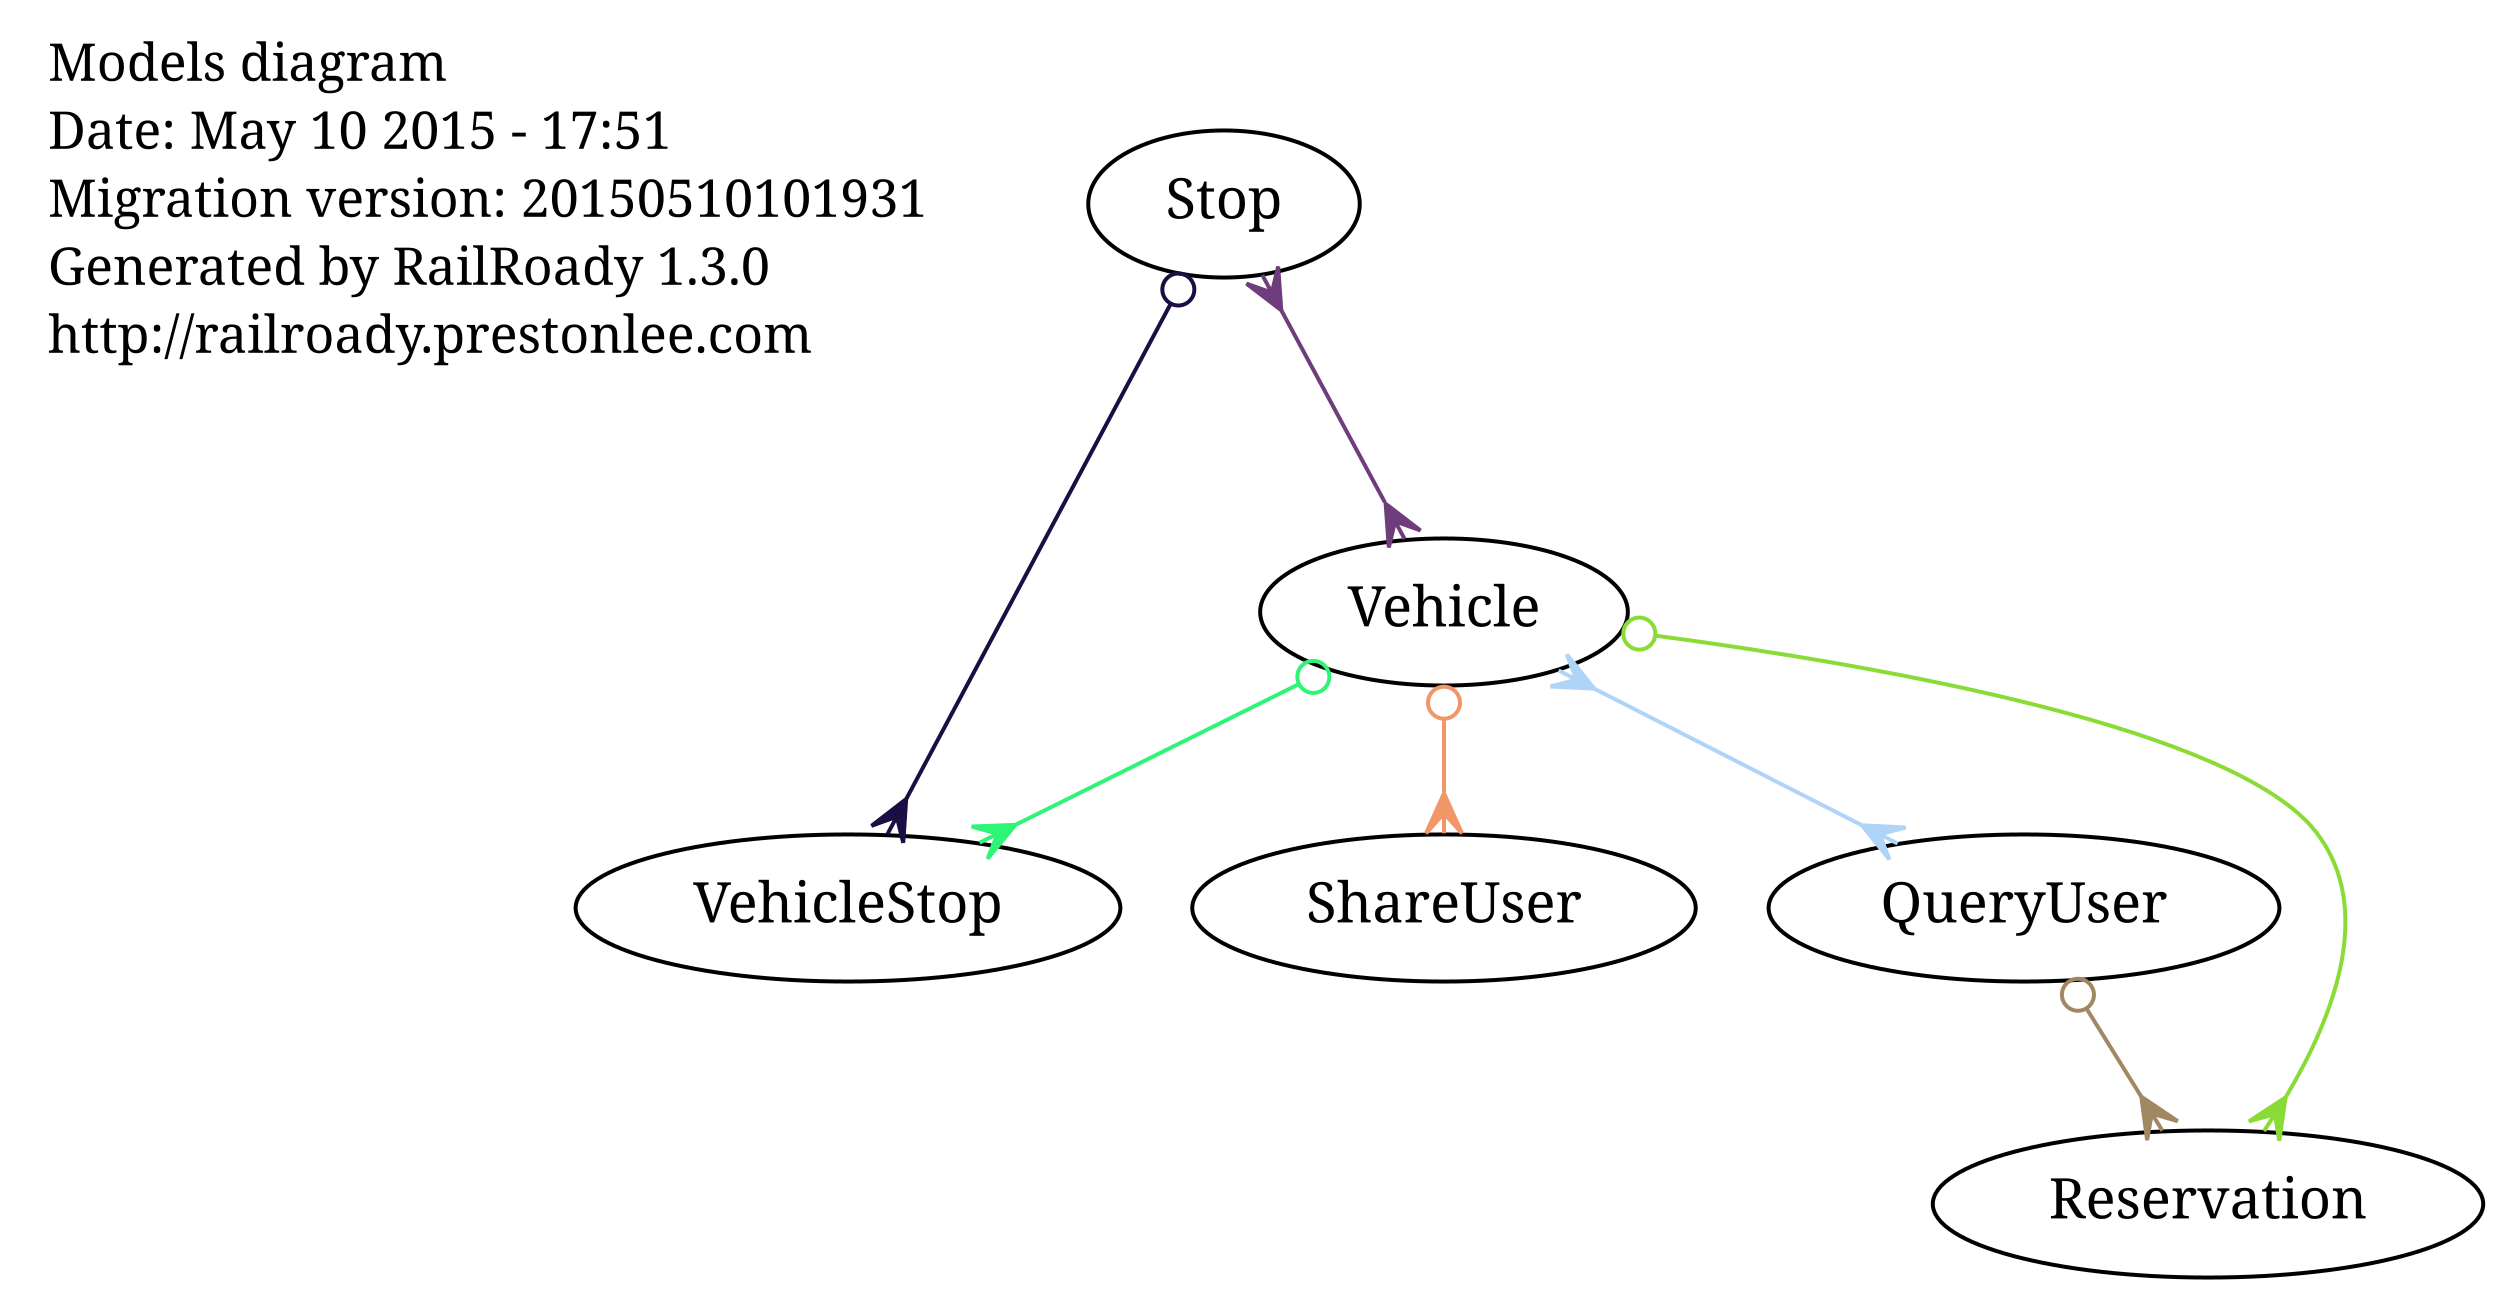
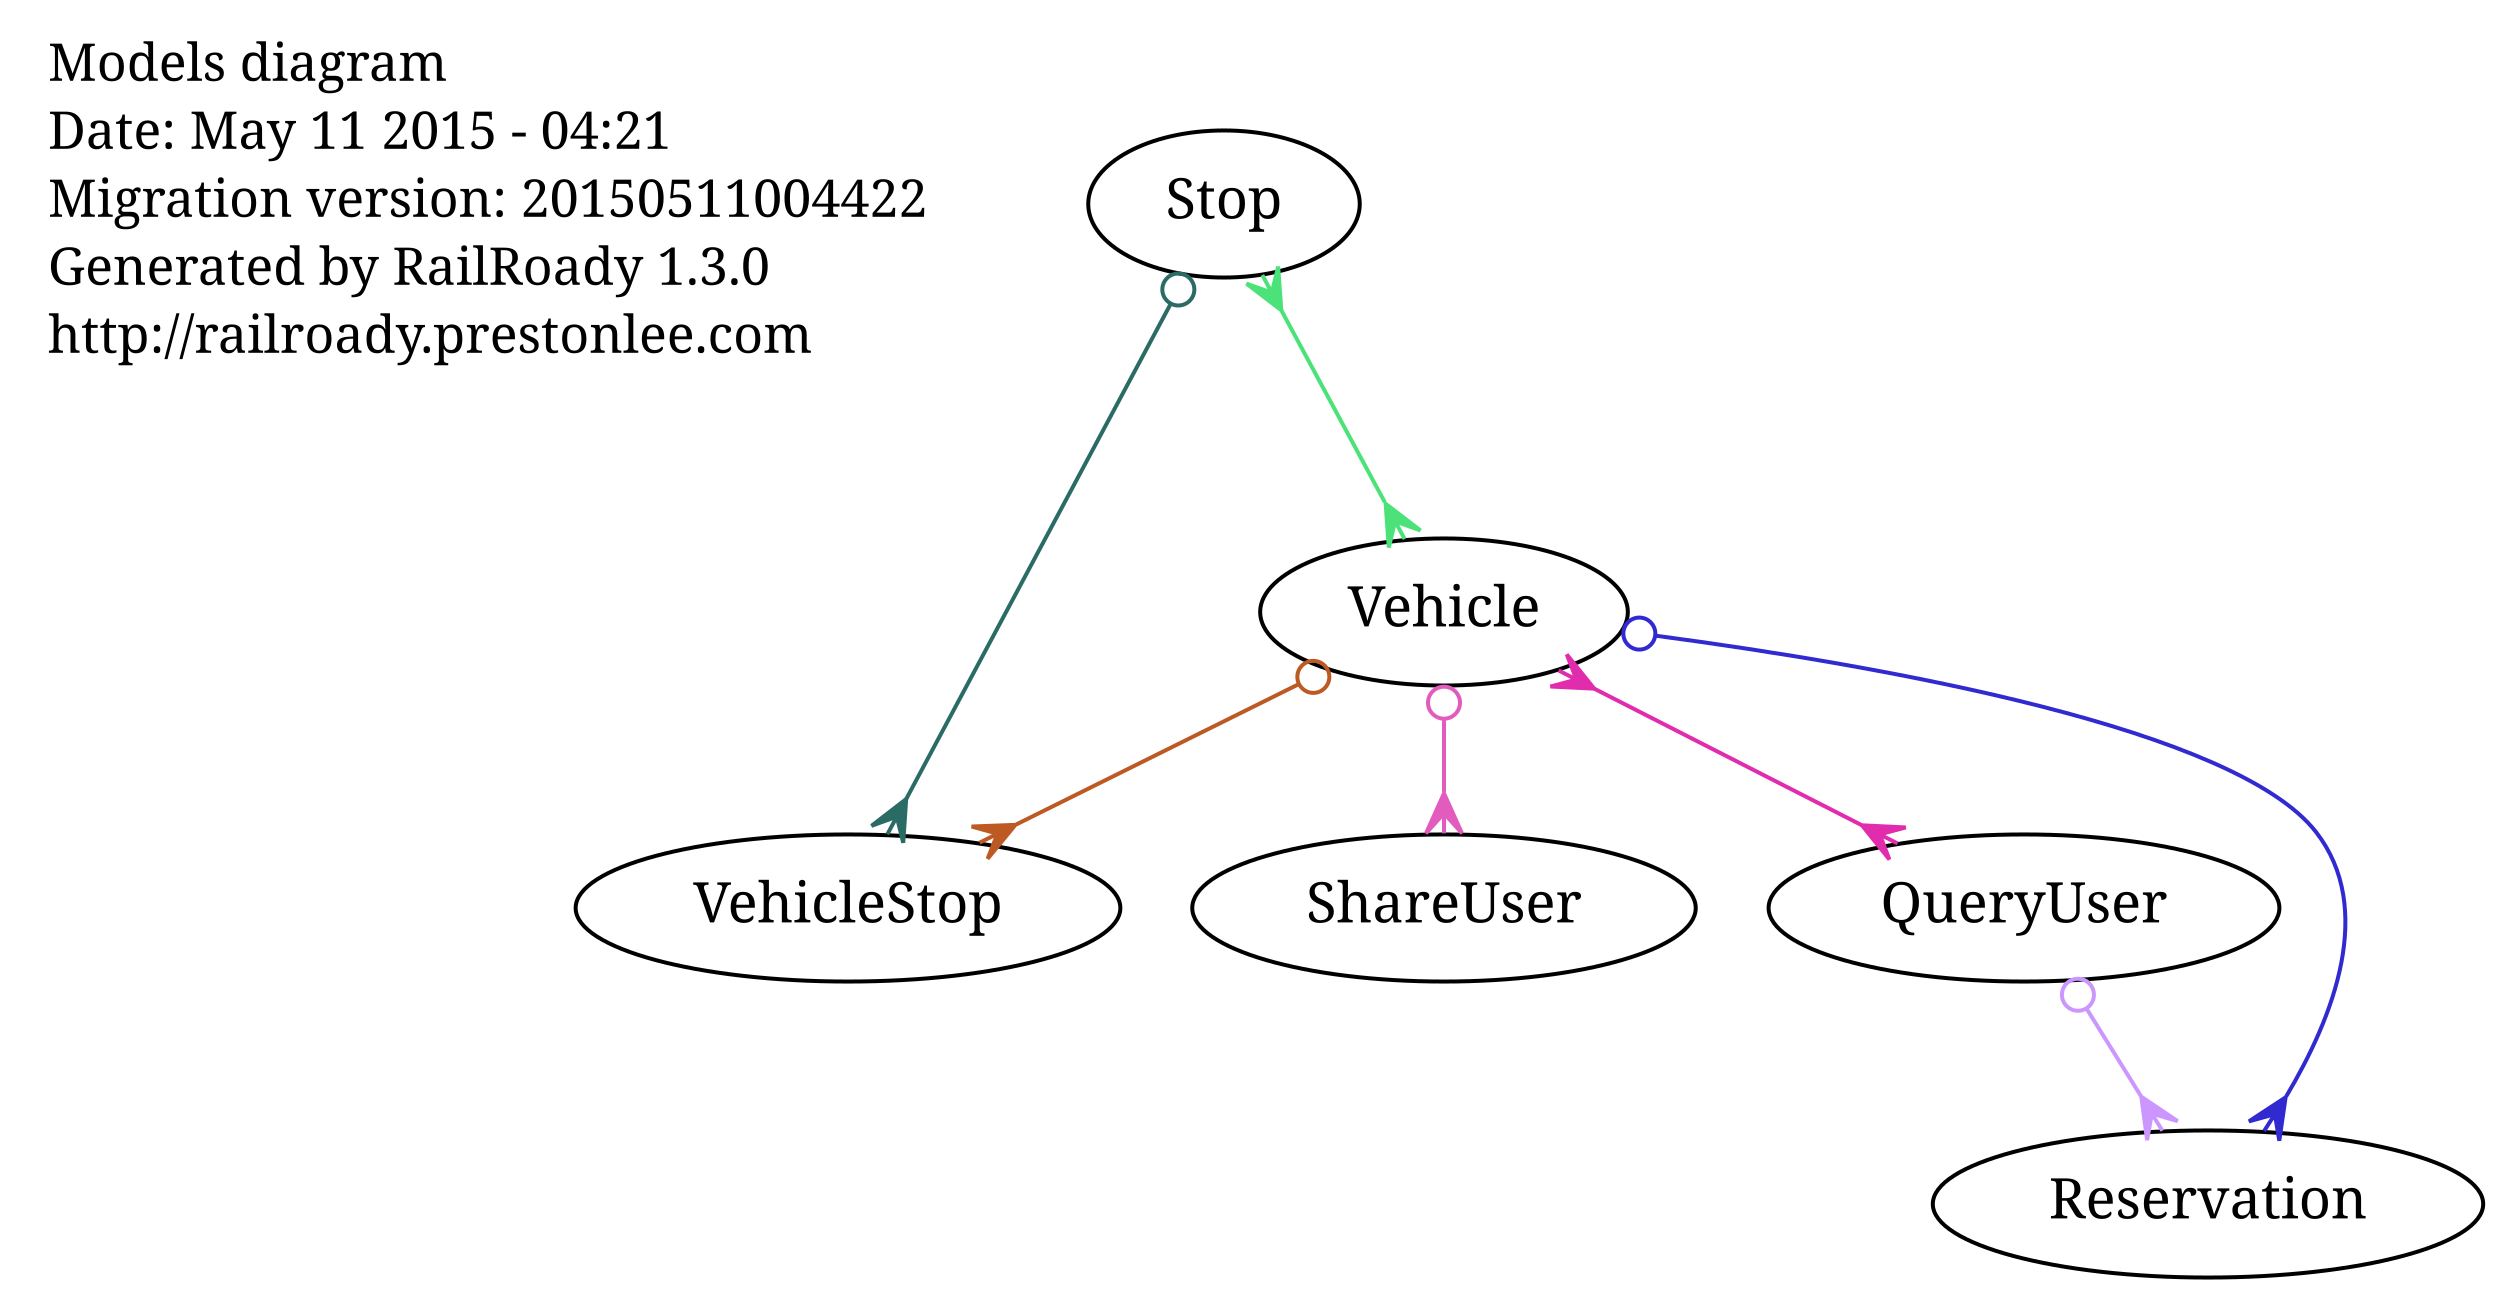
<svg xmlns="http://www.w3.org/2000/svg" width="625pt" height="324pt" viewBox="0.00 0.00 625.00 324.00">
  <g id="graph1" class="graph" transform="scale(1 1) rotate(0) translate(4 320)">
    <polygon fill="white" stroke="white" points="-4,5 -4,-320 622,-320 622,5 -4,5" />
    <g id="node1" class="node">
      <text text-anchor="start" x="8" y="-299.8" font-family="Times Roman,serif" font-size="13.00">Models diagram</text>
-       <text text-anchor="start" x="8" y="-282.8" font-family="Times Roman,serif" font-size="13.00">Date: May 10 2015 - 17:51</text>
-       <text text-anchor="start" x="8" y="-265.8" font-family="Times Roman,serif" font-size="13.00">Migration version: 20150510101931</text>
+       <text text-anchor="start" x="8" y="-282.8" font-family="Times Roman,serif" font-size="13.00">Date: May 11 2015 - 04:21</text>
+       <text text-anchor="start" x="8" y="-265.8" font-family="Times Roman,serif" font-size="13.00">Migration version: 20150511004422</text>
      <text text-anchor="start" x="8" y="-248.8" font-family="Times Roman,serif" font-size="13.00">Generated by RailRoady 1.3.0</text>
      <text text-anchor="start" x="8" y="-231.8" font-family="Times Roman,serif" font-size="13.00">http://railroady.prestonlee.com</text>
    </g>
    <g id="node2" class="node">
      <ellipse fill="none" stroke="black" cx="357" cy="-93" rx="62.932" ry="18.385" />
      <text text-anchor="middle" x="357" y="-89.4" font-family="Times Roman,serif" font-size="14.00">ShareUser</text>
    </g>
    <g id="node3" class="node">
      <ellipse fill="none" stroke="black" cx="302" cy="-269" rx="33.941" ry="18.385" />
      <text text-anchor="middle" x="302" y="-265.4" font-family="Times Roman,serif" font-size="14.00">Stop</text>
    </g>
    <g id="node4" class="node">
      <ellipse fill="none" stroke="black" cx="357" cy="-167" rx="45.962" ry="18.385" />
      <text text-anchor="middle" x="357" y="-163.4" font-family="Times Roman,serif" font-size="14.00">Vehicle</text>
    </g>
    <g id="edge4" class="edge">
-       <path fill="none" stroke="#6f3c7c" d="M316.353,-242.382C324.303,-227.638 334.171,-209.337 342.193,-194.46" />
-       <polygon fill="#6f3c7c" stroke="#6f3c7c" points="316.326,-242.431 307.619,-249.097 313.953,-246.832 311.58,-251.233 311.58,-251.233 311.58,-251.233 313.953,-246.832 315.541,-253.369 316.326,-242.431 316.326,-242.431" />
-       <polygon fill="#6f3c7c" stroke="#6f3c7c" points="342.413,-194.052 351.12,-187.386 344.786,-189.651 347.159,-185.25 347.159,-185.25 347.159,-185.25 344.786,-189.651 343.198,-183.114 342.413,-194.052 342.413,-194.052" />
+       <path fill="none" stroke="#4be279" d="M316.353,-242.382C324.303,-227.638 334.171,-209.337 342.193,-194.46" />
+       <polygon fill="#4be279" stroke="#4be279" points="316.326,-242.431 307.619,-249.097 313.953,-246.832 311.58,-251.233 311.58,-251.233 311.58,-251.233 313.953,-246.832 315.541,-253.369 316.326,-242.431 316.326,-242.431" />
+       <polygon fill="#4be279" stroke="#4be279" points="342.413,-194.052 351.12,-187.386 344.786,-189.651 347.159,-185.25 347.159,-185.25 347.159,-185.25 344.786,-189.651 343.198,-183.114 342.413,-194.052 342.413,-194.052" />
    </g>
    <g id="node5" class="node">
      <ellipse fill="none" stroke="black" cx="208" cy="-93" rx="68.089" ry="18.385" />
      <text text-anchor="middle" x="208" y="-89.4" font-family="Times Roman,serif" font-size="14.00">VehicleStop</text>
    </g>
    <g id="edge2" class="edge">
-       <path fill="none" stroke="#1c0d43" d="M288.638,-243.982C271.159,-211.256 240.642,-154.116 222.58,-120.3" />
-       <ellipse fill="none" stroke="#1c0d43" cx="290.585" cy="-247.627" rx="4" ry="4" />
-       <polygon fill="#1c0d43" stroke="#1c0d43" points="222.549,-120.24 221.807,-109.3 220.193,-115.83 217.838,-111.42 217.838,-111.42 217.838,-111.42 220.193,-115.83 213.868,-113.54 222.549,-120.24 222.549,-120.24" />
+       <path fill="none" stroke="#2a6b65" d="M288.638,-243.982C271.159,-211.256 240.642,-154.116 222.58,-120.3" />
+       <ellipse fill="none" stroke="#2a6b65" cx="290.585" cy="-247.627" rx="4" ry="4" />
+       <polygon fill="#2a6b65" stroke="#2a6b65" points="222.549,-120.24 221.807,-109.3 220.193,-115.83 217.838,-111.42 217.838,-111.42 217.838,-111.42 220.193,-115.83 213.868,-113.54 222.549,-120.24 222.549,-120.24" />
    </g>
    <g id="edge12" class="edge">
-       <path fill="none" stroke="#f09669" d="M357,-140.309C357,-134.377 357,-128.061 357,-122.04" />
-       <ellipse fill="none" stroke="#f09669" cx="357" cy="-144.327" rx="4" ry="4" />
-       <polygon fill="#f09669" stroke="#f09669" points="357,-121.667 361.5,-111.667 357,-116.667 357,-111.667 357,-111.667 357,-111.667 357,-116.667 352.5,-111.667 357,-121.667 357,-121.667" />
+       <path fill="none" stroke="#e25cbe" d="M357,-140.309C357,-134.377 357,-128.061 357,-122.04" />
+       <ellipse fill="none" stroke="#e25cbe" cx="357" cy="-144.327" rx="4" ry="4" />
+       <polygon fill="#e25cbe" stroke="#e25cbe" points="357,-121.667 361.5,-111.667 357,-116.667 357,-111.667 357,-111.667 357,-111.667 357,-116.667 352.5,-111.667 357,-121.667 357,-121.667" />
    </g>
    <g id="edge10" class="edge">
-       <path fill="none" stroke="#2ef576" d="M320.618,-148.931C299.314,-138.351 272.319,-124.944 250.099,-113.908" />
-       <ellipse fill="none" stroke="#2ef576" cx="324.335" cy="-150.777" rx="4" ry="4" />
-       <polygon fill="#2ef576" stroke="#2ef576" points="249.856,-113.788 242.901,-105.309 245.378,-111.564 240.9,-109.339 240.9,-109.339 240.9,-109.339 245.378,-111.564 238.898,-113.37 249.856,-113.788 249.856,-113.788" />
+       <path fill="none" stroke="#bd5a24" d="M320.618,-148.931C299.314,-138.351 272.319,-124.944 250.099,-113.908" />
+       <ellipse fill="none" stroke="#bd5a24" cx="324.335" cy="-150.777" rx="4" ry="4" />
+       <polygon fill="#bd5a24" stroke="#bd5a24" points="249.856,-113.788 242.901,-105.309 245.378,-111.564 240.9,-109.339 240.9,-109.339 240.9,-109.339 245.378,-111.564 238.898,-113.37 249.856,-113.788 249.856,-113.788" />
    </g>
    <g id="node6" class="node">
      <ellipse fill="none" stroke="black" cx="502" cy="-93" rx="63.848" ry="18.385" />
      <text text-anchor="middle" x="502" y="-89.4" font-family="Times Roman,serif" font-size="14.00">QueryUser</text>
    </g>
    <g id="edge8" class="edge">
-       <path fill="none" stroke="#afd4f8" d="M394.641,-147.79C415.13,-137.334 440.493,-124.39 461.422,-113.709" />
-       <polygon fill="#afd4f8" stroke="#afd4f8" points="394.554,-147.834 383.602,-148.372 390.101,-150.107 385.647,-152.38 385.647,-152.38 385.647,-152.38 390.101,-150.107 387.693,-156.388 394.554,-147.834 394.554,-147.834" />
-       <polygon fill="#afd4f8" stroke="#afd4f8" points="461.485,-113.677 472.437,-113.139 465.938,-111.404 470.392,-109.131 470.392,-109.131 470.392,-109.131 465.938,-111.404 468.346,-105.123 461.485,-113.677 461.485,-113.677" />
+       <path fill="none" stroke="#e02cad" d="M394.641,-147.79C415.13,-137.334 440.493,-124.39 461.422,-113.709" />
+       <polygon fill="#e02cad" stroke="#e02cad" points="394.554,-147.834 383.602,-148.372 390.101,-150.107 385.647,-152.38 385.647,-152.38 385.647,-152.38 390.101,-150.107 387.693,-156.388 394.554,-147.834 394.554,-147.834" />
+       <polygon fill="#e02cad" stroke="#e02cad" points="461.485,-113.677 472.437,-113.139 465.938,-111.404 470.392,-109.131 470.392,-109.131 470.392,-109.131 465.938,-111.404 468.346,-105.123 461.485,-113.677 461.485,-113.677" />
    </g>
    <g id="node7" class="node">
      <ellipse fill="none" stroke="black" cx="548" cy="-19" rx="68.798" ry="18.385" />
      <text text-anchor="middle" x="548" y="-15.4" font-family="Times Roman,serif" font-size="14.00">Reservation</text>
    </g>
    <g id="edge6" class="edge">
-       <path fill="none" stroke="#8bdb36" d="M409.823,-161.087C467.662,-153.398 554.896,-137.806 575,-112 589.874,-92.908 579.483,-65.881 567.537,-45.88" />
-       <ellipse fill="none" stroke="#8bdb36" cx="405.834" cy="-161.605" rx="4" ry="4" />
-       <polygon fill="#8bdb36" stroke="#8bdb36" points="567.403,-45.669 565.818,-34.818 564.714,-41.453 562.025,-37.238 562.025,-37.238 562.025,-37.238 564.714,-41.453 558.231,-39.658 567.403,-45.669 567.403,-45.669" />
+       <path fill="none" stroke="#302ad0" d="M409.823,-161.087C467.662,-153.398 554.896,-137.806 575,-112 589.874,-92.908 579.483,-65.881 567.537,-45.88" />
+       <ellipse fill="none" stroke="#302ad0" cx="405.834" cy="-161.605" rx="4" ry="4" />
+       <polygon fill="#302ad0" stroke="#302ad0" points="567.403,-45.669 565.818,-34.818 564.714,-41.453 562.025,-37.238 562.025,-37.238 562.025,-37.238 564.714,-41.453 558.231,-39.658 567.403,-45.669 567.403,-45.669" />
    </g>
    <g id="edge14" class="edge">
-       <path fill="none" stroke="#a18762" d="M517.716,-67.718C522.075,-60.706 526.823,-53.068 531.239,-45.964" />
-       <ellipse fill="none" stroke="#a18762" cx="515.483" cy="-71.311" rx="4" ry="4" />
-       <polygon fill="#a18762" stroke="#a18762" points="531.321,-45.831 540.422,-39.714 533.961,-41.585 536.601,-37.338 536.601,-37.338 536.601,-37.338 533.961,-41.585 532.779,-34.962 531.321,-45.831 531.321,-45.831" />
+       <path fill="none" stroke="#cb97fe" d="M517.716,-67.718C522.075,-60.706 526.823,-53.068 531.239,-45.964" />
+       <ellipse fill="none" stroke="#cb97fe" cx="515.483" cy="-71.311" rx="4" ry="4" />
+       <polygon fill="#cb97fe" stroke="#cb97fe" points="531.321,-45.831 540.422,-39.714 533.961,-41.585 536.601,-37.338 536.601,-37.338 536.601,-37.338 533.961,-41.585 532.779,-34.962 531.321,-45.831 531.321,-45.831" />
    </g>
  </g>
</svg>
